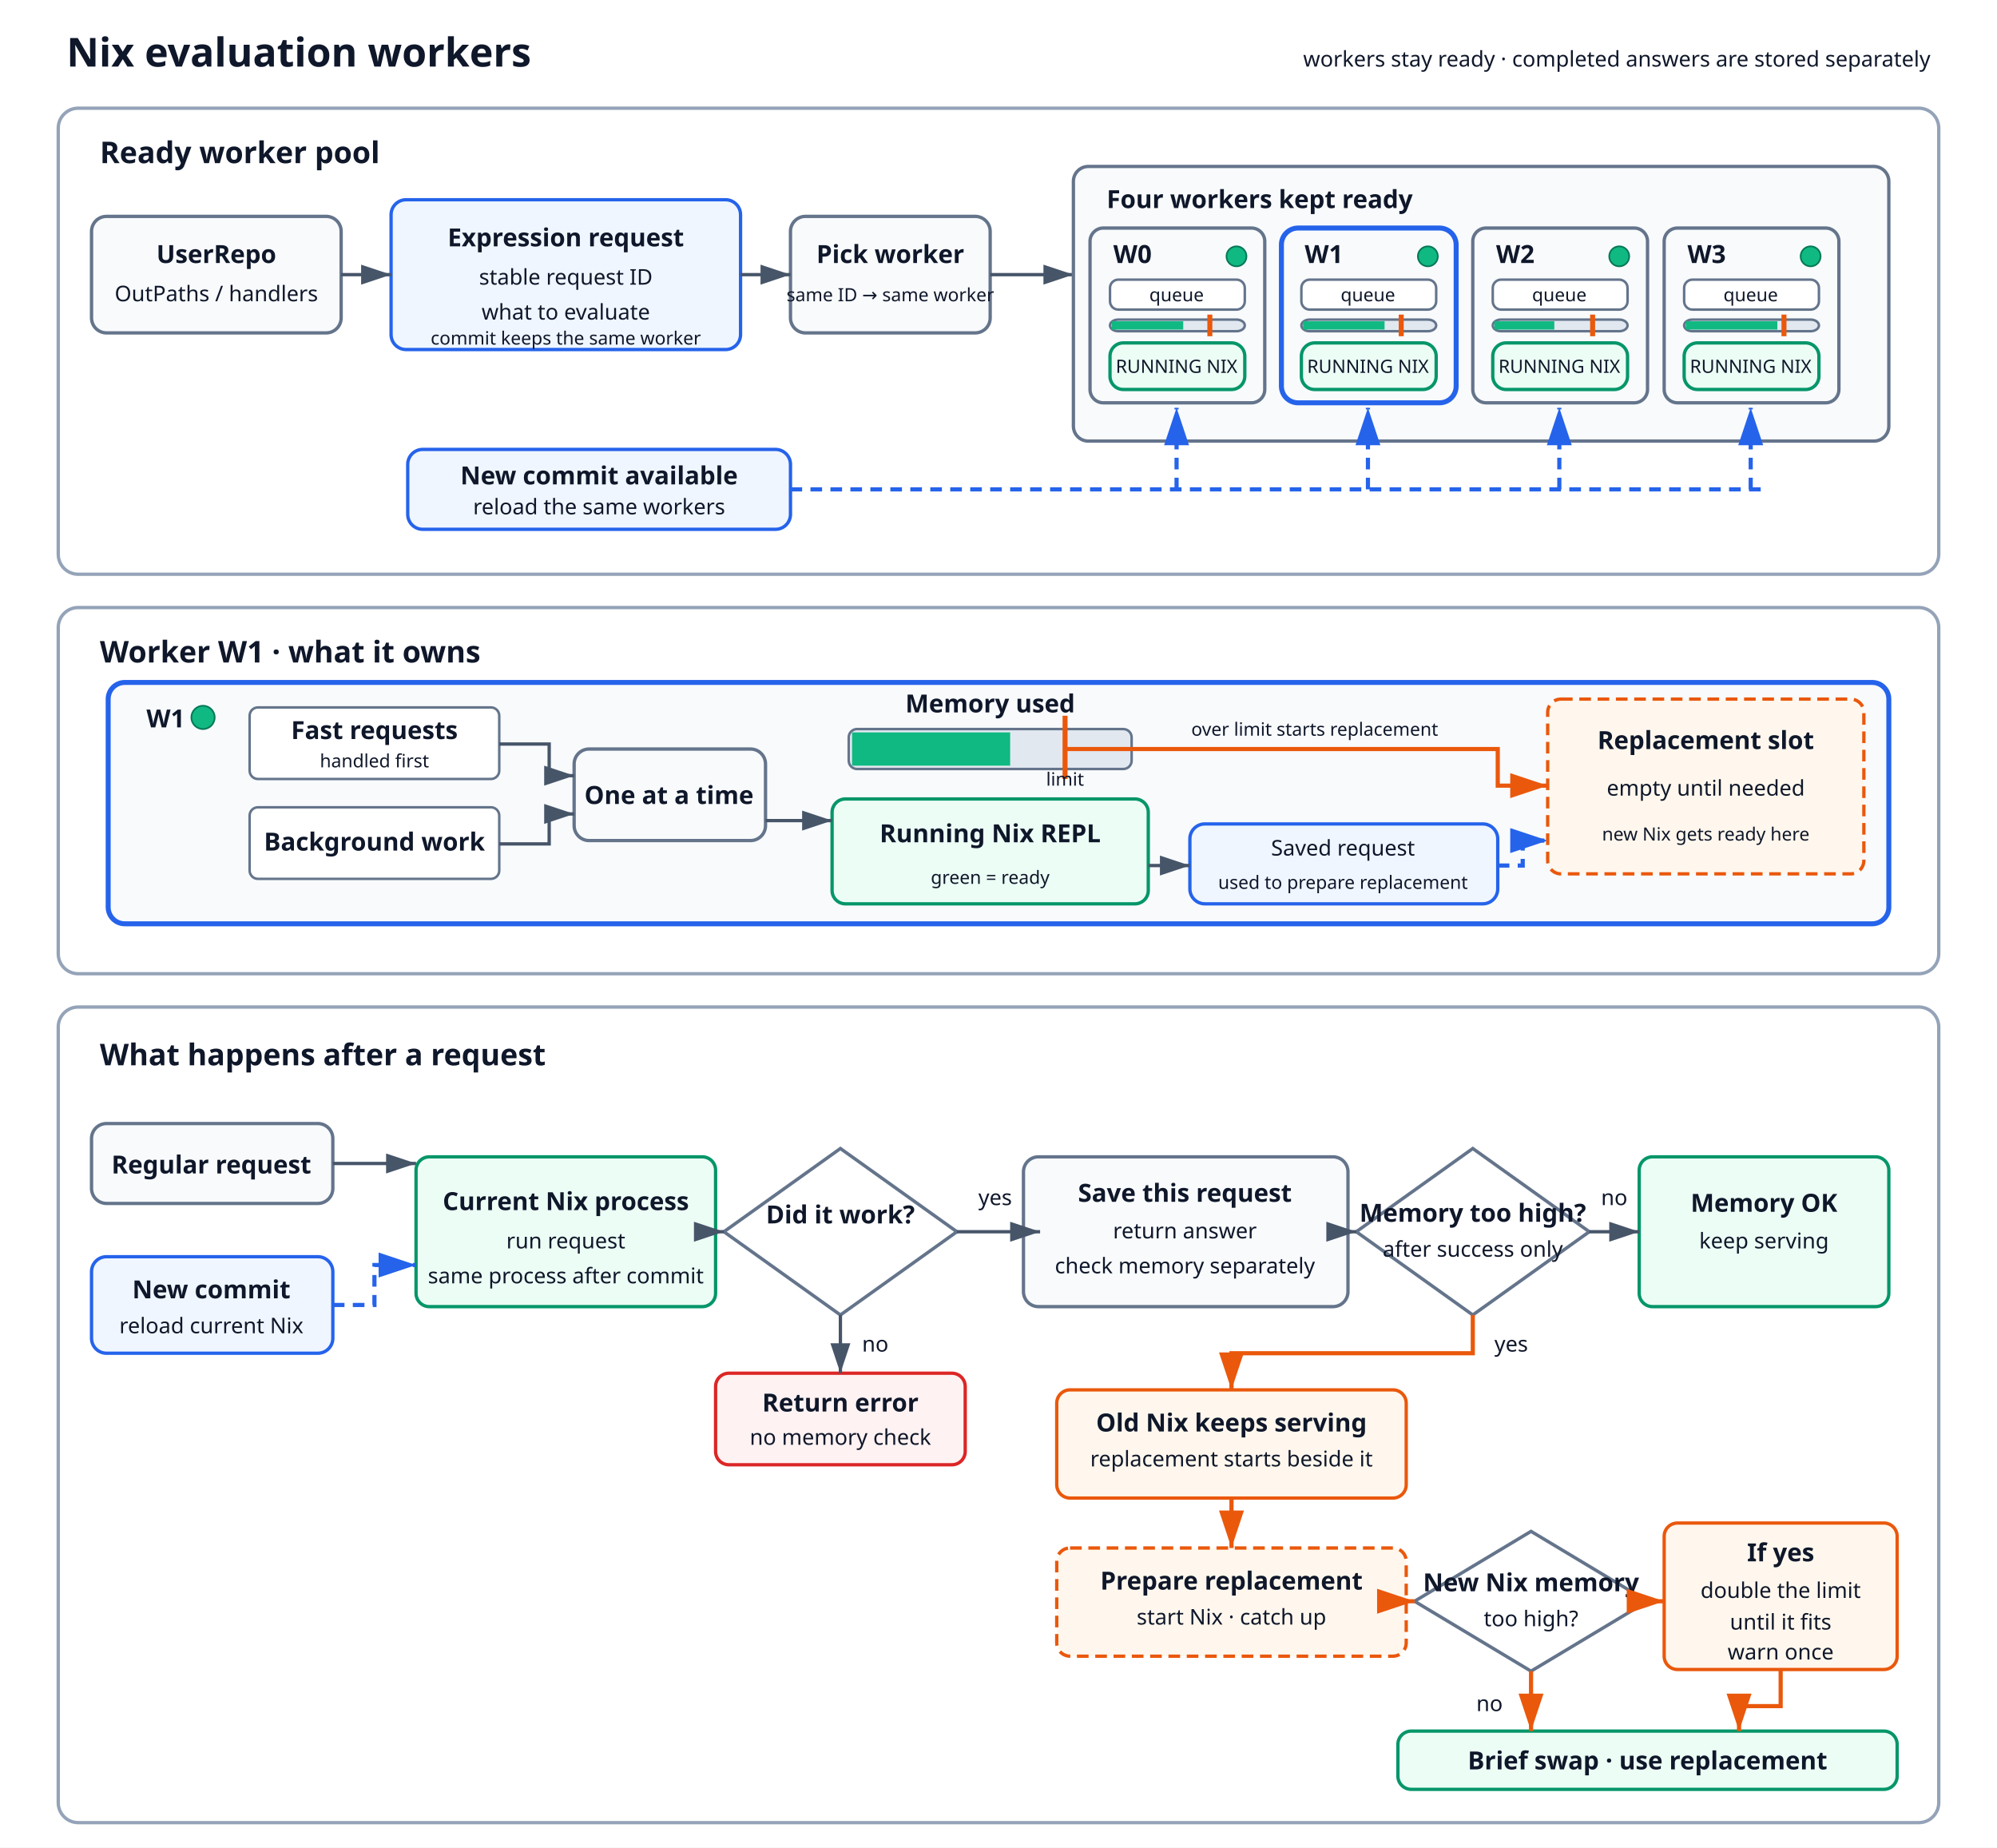
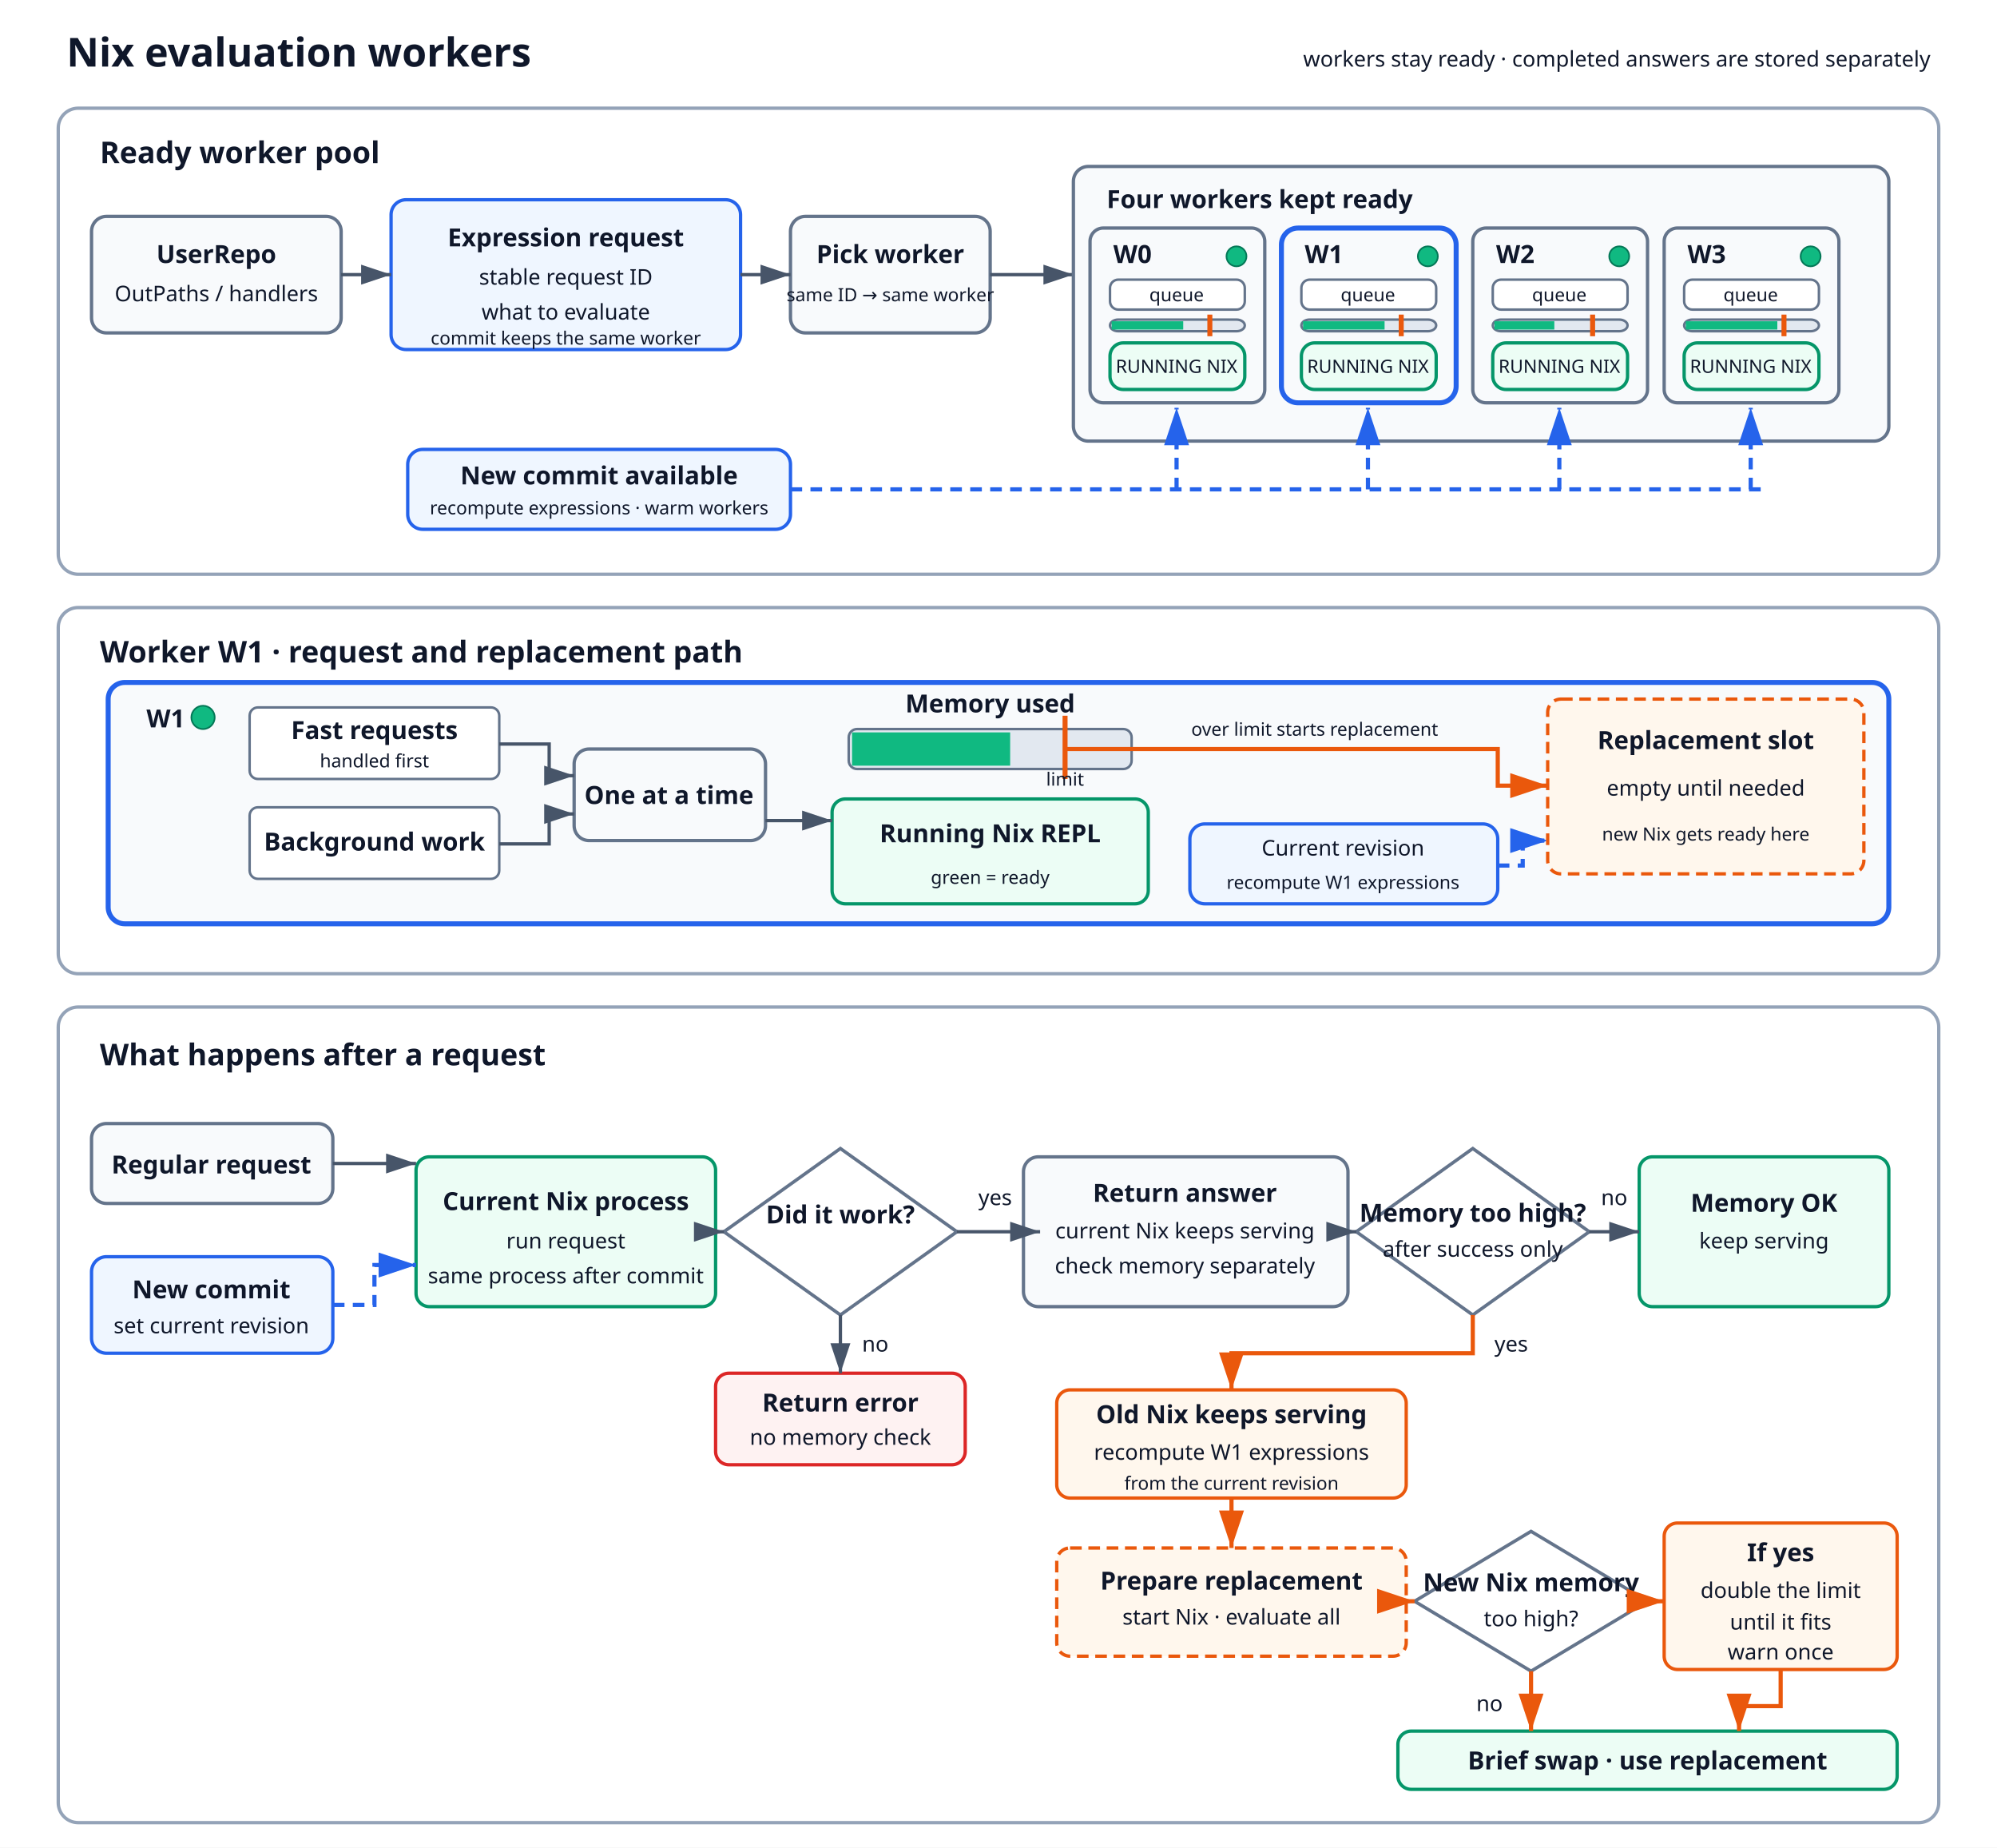
<svg xmlns="http://www.w3.org/2000/svg" width="1200" height="1110" viewBox="0 0 1200 1110" role="img" aria-labelledby="title desc">
  <defs>
    <marker id="arrow" markerWidth="10" markerHeight="10" refX="9" refY="3" orient="auto" markerUnits="strokeWidth">
      <path d="M0,0 L0,6 L9,3 z" fill="#475569" />
    </marker>
    <marker id="blue-arrow" markerWidth="10" markerHeight="10" refX="9" refY="3" orient="auto" markerUnits="strokeWidth">
      <path d="M0,0 L0,6 L9,3 z" fill="#2563eb" />
    </marker>
    <marker id="orange-arrow" markerWidth="10" markerHeight="10" refX="9" refY="3" orient="auto" markerUnits="strokeWidth">
      <path d="M0,0 L0,6 L9,3 z" fill="#ea580c" />
    </marker>
    <style>
      text { font-family: ui-sans-serif, system-ui, sans-serif; fill: #0f172a; }
      .title { font-size: 24px; font-weight: 700; }
      .section { font-size: 18px; font-weight: 700; }
      .label { font-size: 15px; font-weight: 650; }
      .small { font-size: 13px; }
      .tiny { font-size: 11px; }
      .panel { fill: #ffffff; stroke: #94a3b8; stroke-width: 2; rx: 12; }
      .box { fill: #f8fafc; stroke: #64748b; stroke-width: 2; rx: 9; }
      .api { fill: #eff6ff; stroke: #2563eb; stroke-width: 2; rx: 9; }
      .worker { fill: #f8fafc; stroke: #64748b; stroke-width: 2; rx: 8; }
      .worker-selected { fill: #f8fafc; stroke: #2563eb; stroke-width: 3; rx: 10; }
      .tray { fill: #ffffff; stroke: #64748b; stroke-width: 1.5; rx: 5; }
      .active { fill: #ecfdf5; stroke: #059669; stroke-width: 2; rx: 8; }
      .paused { fill: #fff7ed; stroke: #ea580c; stroke-width: 2; rx: 8; }
      .standby { fill: #fff7ed; stroke: #ea580c; stroke-width: 2; stroke-dasharray: 7 4; rx: 8; }
      .error { fill: #fef2f2; stroke: #dc2626; stroke-width: 2; rx: 8; }
      .decision { fill: #ffffff; stroke: #64748b; stroke-width: 2; }
      .gauge { fill: #e2e8f0; stroke: #64748b; stroke-width: 1.5; rx: 5; }
      .gauge-fill { fill: #10b981; }
      .line { fill: none; stroke: #475569; stroke-width: 2; marker-end: url(#arrow); }
      .blue-line { fill: none; stroke: #2563eb; stroke-width: 2.5; stroke-dasharray: 7 5; marker-end: url(#blue-arrow); }
      .blue-bus { fill: none; stroke: #2563eb; stroke-width: 2.5; stroke-dasharray: 7 5; }
      .orange-line { fill: none; stroke: #ea580c; stroke-width: 2.5; marker-end: url(#orange-arrow); }
      .limit { stroke: #ea580c; stroke-width: 3; }
      .led { fill: #10b981; stroke: #047857; stroke-width: 1; }
    </style>
  </defs>
  <rect width="1200" height="1110" fill="#ffffff" />
  <text x="40" y="40" class="title">Nix evaluation workers</text>
  <text x="1160" y="40" text-anchor="end" class="small">workers stay ready · completed answers are stored separately</text>
  <rect x="35" y="65" width="1130" height="280" class="panel" />
  <text x="60" y="98" class="section">Ready worker pool</text>
  <rect x="55" y="130" width="150" height="70" class="box" />
  <text x="130" y="158" text-anchor="middle" class="label">UserRepo</text>
  <text x="130" y="181" text-anchor="middle" class="small">OutPaths / handlers</text>
  <rect x="235" y="120" width="210" height="90" class="api" />
  <text x="340" y="148" text-anchor="middle" class="label">Expression request</text>
  <text x="340" y="171" text-anchor="middle" class="small">stable request ID</text>
  <text x="340" y="192" text-anchor="middle" class="small">what to evaluate</text>
  <text x="340" y="207" text-anchor="middle" class="tiny">commit keeps the same worker</text>
  <rect x="475" y="130" width="120" height="70" class="box" />
  <text x="535" y="158" text-anchor="middle" class="label">Pick worker</text>
  <text x="535" y="181" text-anchor="middle" class="tiny">same ID → same worker</text>
  <path d="M205 165 H235" class="line" />
  <path d="M445 165 H475" class="line" />
  <path d="M595 165 H645" class="line" />
  <rect x="645" y="100" width="490" height="165" class="box" />
  <text x="665" y="125" class="label">Four workers kept ready</text>
  <g transform="translate(655 137)">
    <rect width="105" height="105" class="worker" />
    <text x="14" y="21" class="label">W0</text>
    <circle cx="88" cy="17" r="6" class="led" />
    <rect x="12" y="31" width="81" height="18" class="tray" />
    <text x="52" y="44" text-anchor="middle" class="tiny">queue</text>
    <rect x="12" y="55" width="81" height="7" class="gauge" />
    <rect x="13" y="56" width="43" height="5" class="gauge-fill" />
    <line x1="72" y1="52" x2="72" y2="65" class="limit" />
    <rect x="12" y="69" width="81" height="28" class="active" />
    <text x="52" y="87" text-anchor="middle" class="tiny">RUNNING NIX</text>
  </g>
  <g transform="translate(770 137)">
    <rect width="105" height="105" class="worker-selected" />
    <text x="14" y="21" class="label">W1</text>
    <circle cx="88" cy="17" r="6" class="led" />
    <rect x="12" y="31" width="81" height="18" class="tray" />
    <text x="52" y="44" text-anchor="middle" class="tiny">queue</text>
    <rect x="12" y="55" width="81" height="7" class="gauge" />
    <rect x="13" y="56" width="49" height="5" class="gauge-fill" />
    <line x1="72" y1="52" x2="72" y2="65" class="limit" />
    <rect x="12" y="69" width="81" height="28" class="active" />
    <text x="52" y="87" text-anchor="middle" class="tiny">RUNNING NIX</text>
  </g>
  <g transform="translate(885 137)">
    <rect width="105" height="105" class="worker" />
    <text x="14" y="21" class="label">W2</text>
    <circle cx="88" cy="17" r="6" class="led" />
    <rect x="12" y="31" width="81" height="18" class="tray" />
    <text x="52" y="44" text-anchor="middle" class="tiny">queue</text>
    <rect x="12" y="55" width="81" height="7" class="gauge" />
    <rect x="13" y="56" width="36" height="5" class="gauge-fill" />
    <line x1="72" y1="52" x2="72" y2="65" class="limit" />
    <rect x="12" y="69" width="81" height="28" class="active" />
    <text x="52" y="87" text-anchor="middle" class="tiny">RUNNING NIX</text>
  </g>
  <g transform="translate(1000 137)">
    <rect width="105" height="105" class="worker" />
    <text x="14" y="21" class="label">W3</text>
    <circle cx="88" cy="17" r="6" class="led" />
    <rect x="12" y="31" width="81" height="18" class="tray" />
    <text x="52" y="44" text-anchor="middle" class="tiny">queue</text>
    <rect x="12" y="55" width="81" height="7" class="gauge" />
    <rect x="13" y="56" width="55" height="5" class="gauge-fill" />
    <line x1="72" y1="52" x2="72" y2="65" class="limit" />
    <rect x="12" y="69" width="81" height="28" class="active" />
    <text x="52" y="87" text-anchor="middle" class="tiny">RUNNING NIX</text>
  </g>
  <rect x="245" y="270" width="230" height="48" class="api" />
  <text x="360" y="291" text-anchor="middle" class="label">New commit available</text>
-   <text x="360" y="309" text-anchor="middle" class="small">reload the same workers</text>
+   <text x="360" y="309" text-anchor="middle" class="tiny">recompute expressions · warm workers</text>
  <path d="M475 294 H1062" class="blue-bus" />
  <path d="M707 294 V245" class="blue-line" />
  <path d="M822 294 V245" class="blue-line" />
  <path d="M937 294 V245" class="blue-line" />
  <path d="M1052 294 V245" class="blue-line" />
  <rect x="35" y="365" width="1130" height="220" class="panel" />
-   <text x="60" y="398" class="section">Worker W1 · what it owns</text>
+   <text x="60" y="398" class="section">Worker W1 · request and replacement path</text>
  <rect x="65" y="410" width="1070" height="145" class="worker-selected" />
  <text x="88" y="437" class="label">W1</text>
  <circle cx="122" cy="431" r="7" class="led" />
  <rect x="150" y="425" width="150" height="43" class="tray" />
  <text x="225" y="444" text-anchor="middle" class="label">Fast requests</text>
  <text x="225" y="461" text-anchor="middle" class="tiny">handled first</text>
  <rect x="150" y="485" width="150" height="43" class="tray" />
  <text x="225" y="511" text-anchor="middle" class="label">Background work</text>
  <rect x="345" y="450" width="115" height="55" class="box" />
  <text x="402" y="483" text-anchor="middle" class="label">One at a time</text>
  <path d="M300 447 H330 V466 H345" class="line" />
  <path d="M300 507 H330 V489 H345" class="line" />
  <text x="595" y="428" text-anchor="middle" class="label">Memory used</text>
  <rect x="510" y="438" width="170" height="24" class="gauge" />
  <rect x="512" y="440" width="95" height="20" class="gauge-fill" />
  <line x1="640" y1="430" x2="640" y2="468" class="limit" />
  <text x="640" y="472" text-anchor="middle" class="tiny">limit</text>
  <path d="M640 450 H900 V472 H930" class="orange-line" />
  <text x="790" y="442" text-anchor="middle" class="tiny">over limit starts replacement</text>
  <rect x="500" y="480" width="190" height="63" class="active" />
  <text x="595" y="506" text-anchor="middle" class="label">Running Nix REPL</text>
  <text x="595" y="531" text-anchor="middle" class="tiny">green = ready</text>
  <path d="M460 493 H500" class="line" />
  <rect x="715" y="495" width="185" height="48" class="api" />
-   <text x="807" y="514" text-anchor="middle" class="small">Saved request</text>
-   <text x="807" y="534" text-anchor="middle" class="tiny">used to prepare replacement</text>
-   <path d="M690 520 H715" class="line" />
+   <text x="807" y="514" text-anchor="middle" class="small">Current revision</text>
+   <text x="807" y="534" text-anchor="middle" class="tiny">recompute W1 expressions</text>
  <path d="M900 520 H915 V505 H930" class="blue-line" />
  <rect x="930" y="420" width="190" height="105" class="standby" />
  <text x="1025" y="450" text-anchor="middle" class="label">Replacement slot</text>
  <text x="1025" y="478" text-anchor="middle" class="small">empty until needed</text>
  <text x="1025" y="505" text-anchor="middle" class="tiny">new Nix gets ready here</text>
  <rect x="35" y="605" width="1130" height="490" class="panel" />
  <text x="60" y="640" class="section">What happens after a request</text>
  <rect x="55" y="675" width="145" height="48" class="box" />
  <text x="127" y="705" text-anchor="middle" class="label">Regular request</text>
  <rect x="55" y="755" width="145" height="58" class="api" />
  <text x="127" y="780" text-anchor="middle" class="label">New commit</text>
-   <text x="127" y="801" text-anchor="middle" class="small">reload current Nix</text>
+   <text x="127" y="801" text-anchor="middle" class="small">set current revision</text>
  <rect x="250" y="695" width="180" height="90" class="active" />
  <text x="340" y="727" text-anchor="middle" class="label">Current Nix process</text>
  <text x="340" y="750" text-anchor="middle" class="small">run request</text>
  <text x="340" y="771" text-anchor="middle" class="small">same process after commit</text>
  <polygon points="505,690 575,740 505,790 435,740" class="decision" />
  <text x="505" y="735" text-anchor="middle" class="label">Did it work?</text>
  <rect x="615" y="695" width="195" height="90" class="box" />
-   <text x="712" y="722" text-anchor="middle" class="label">Save this request</text>
-   <text x="712" y="744" text-anchor="middle" class="small">return answer</text>
+   <text x="712" y="722" text-anchor="middle" class="label">Return answer</text>
+   <text x="712" y="744" text-anchor="middle" class="small">current Nix keeps serving</text>
  <text x="712" y="765" text-anchor="middle" class="small">check memory separately</text>
  <polygon points="885,690 955,740 885,790 815,740" class="decision" />
  <text x="885" y="734" text-anchor="middle" class="label">Memory too high?</text>
  <text x="885" y="755" text-anchor="middle" class="small">after success only</text>
  <rect x="985" y="695" width="150" height="90" class="active" />
  <text x="1060" y="728" text-anchor="middle" class="label">Memory OK</text>
  <text x="1060" y="750" text-anchor="middle" class="small">keep serving</text>
  <rect x="430" y="825" width="150" height="55" class="error" />
  <text x="505" y="848" text-anchor="middle" class="label">Return error</text>
  <text x="505" y="868" text-anchor="middle" class="small">no memory check</text>
  <path d="M200 699 H250" class="line" />
  <path d="M200 784 H225 V760 H250" class="blue-line" />
  <path d="M430 740 H435" class="line" />
  <path d="M575 740 H625" class="line" />
  <text x="598" y="724" text-anchor="middle" class="small">yes</text>
  <path d="M505 790 V825" class="line" />
  <text x="518" y="812" class="small">no</text>
  <path d="M810 740 H815" class="line" />
  <path d="M955 740 H985" class="line" />
  <text x="970" y="724" text-anchor="middle" class="small">no</text>
  <rect x="635" y="835" width="210" height="65" class="paused" />
-   <text x="740" y="860" text-anchor="middle" class="label">Old Nix keeps serving</text>
-   <text x="740" y="881" text-anchor="middle" class="small">replacement starts beside it</text>
+   <text x="740" y="855" text-anchor="middle" class="label">Old Nix keeps serving</text>
+   <text x="740" y="877" text-anchor="middle" class="small">recompute W1 expressions</text>
+   <text x="740" y="895" text-anchor="middle" class="tiny">from the current revision</text>
  <path d="M885 790 V813 H740 V835" class="orange-line" />
  <text x="898" y="812" class="small">yes</text>
  <rect x="635" y="930" width="210" height="65" class="standby" />
  <text x="740" y="955" text-anchor="middle" class="label">Prepare replacement</text>
-   <text x="740" y="976" text-anchor="middle" class="small">start Nix · catch up</text>
+   <text x="740" y="976" text-anchor="middle" class="small">start Nix · evaluate all</text>
  <path d="M740 900 V930" class="orange-line" />
  <polygon points="920,920 990,962 920,1004 850,962" class="decision" />
  <text x="920" y="956" text-anchor="middle" class="label">New Nix memory</text>
  <text x="920" y="977" text-anchor="middle" class="small">too high?</text>
  <path d="M845 962 H850" class="orange-line" />
  <rect x="1000" y="915" width="140" height="88" class="paused" />
  <text x="1070" y="938" text-anchor="middle" class="label">If yes</text>
  <text x="1070" y="960" text-anchor="middle" class="small">double the limit</text>
  <text x="1070" y="979" text-anchor="middle" class="small">until it fits</text>
  <text x="1070" y="997" text-anchor="middle" class="small">warn once</text>
  <path d="M990 962 H1000" class="orange-line" />
  <rect x="840" y="1040" width="300" height="35" class="active" />
  <text x="990" y="1063" text-anchor="middle" class="label">Brief swap · use replacement</text>
  <path d="M920 1004 V1040" class="orange-line" />
  <text x="903" y="1028" text-anchor="end" class="small">no</text>
  <path d="M1070 1003 V1025 H1045 V1040" class="orange-line" />
</svg>
